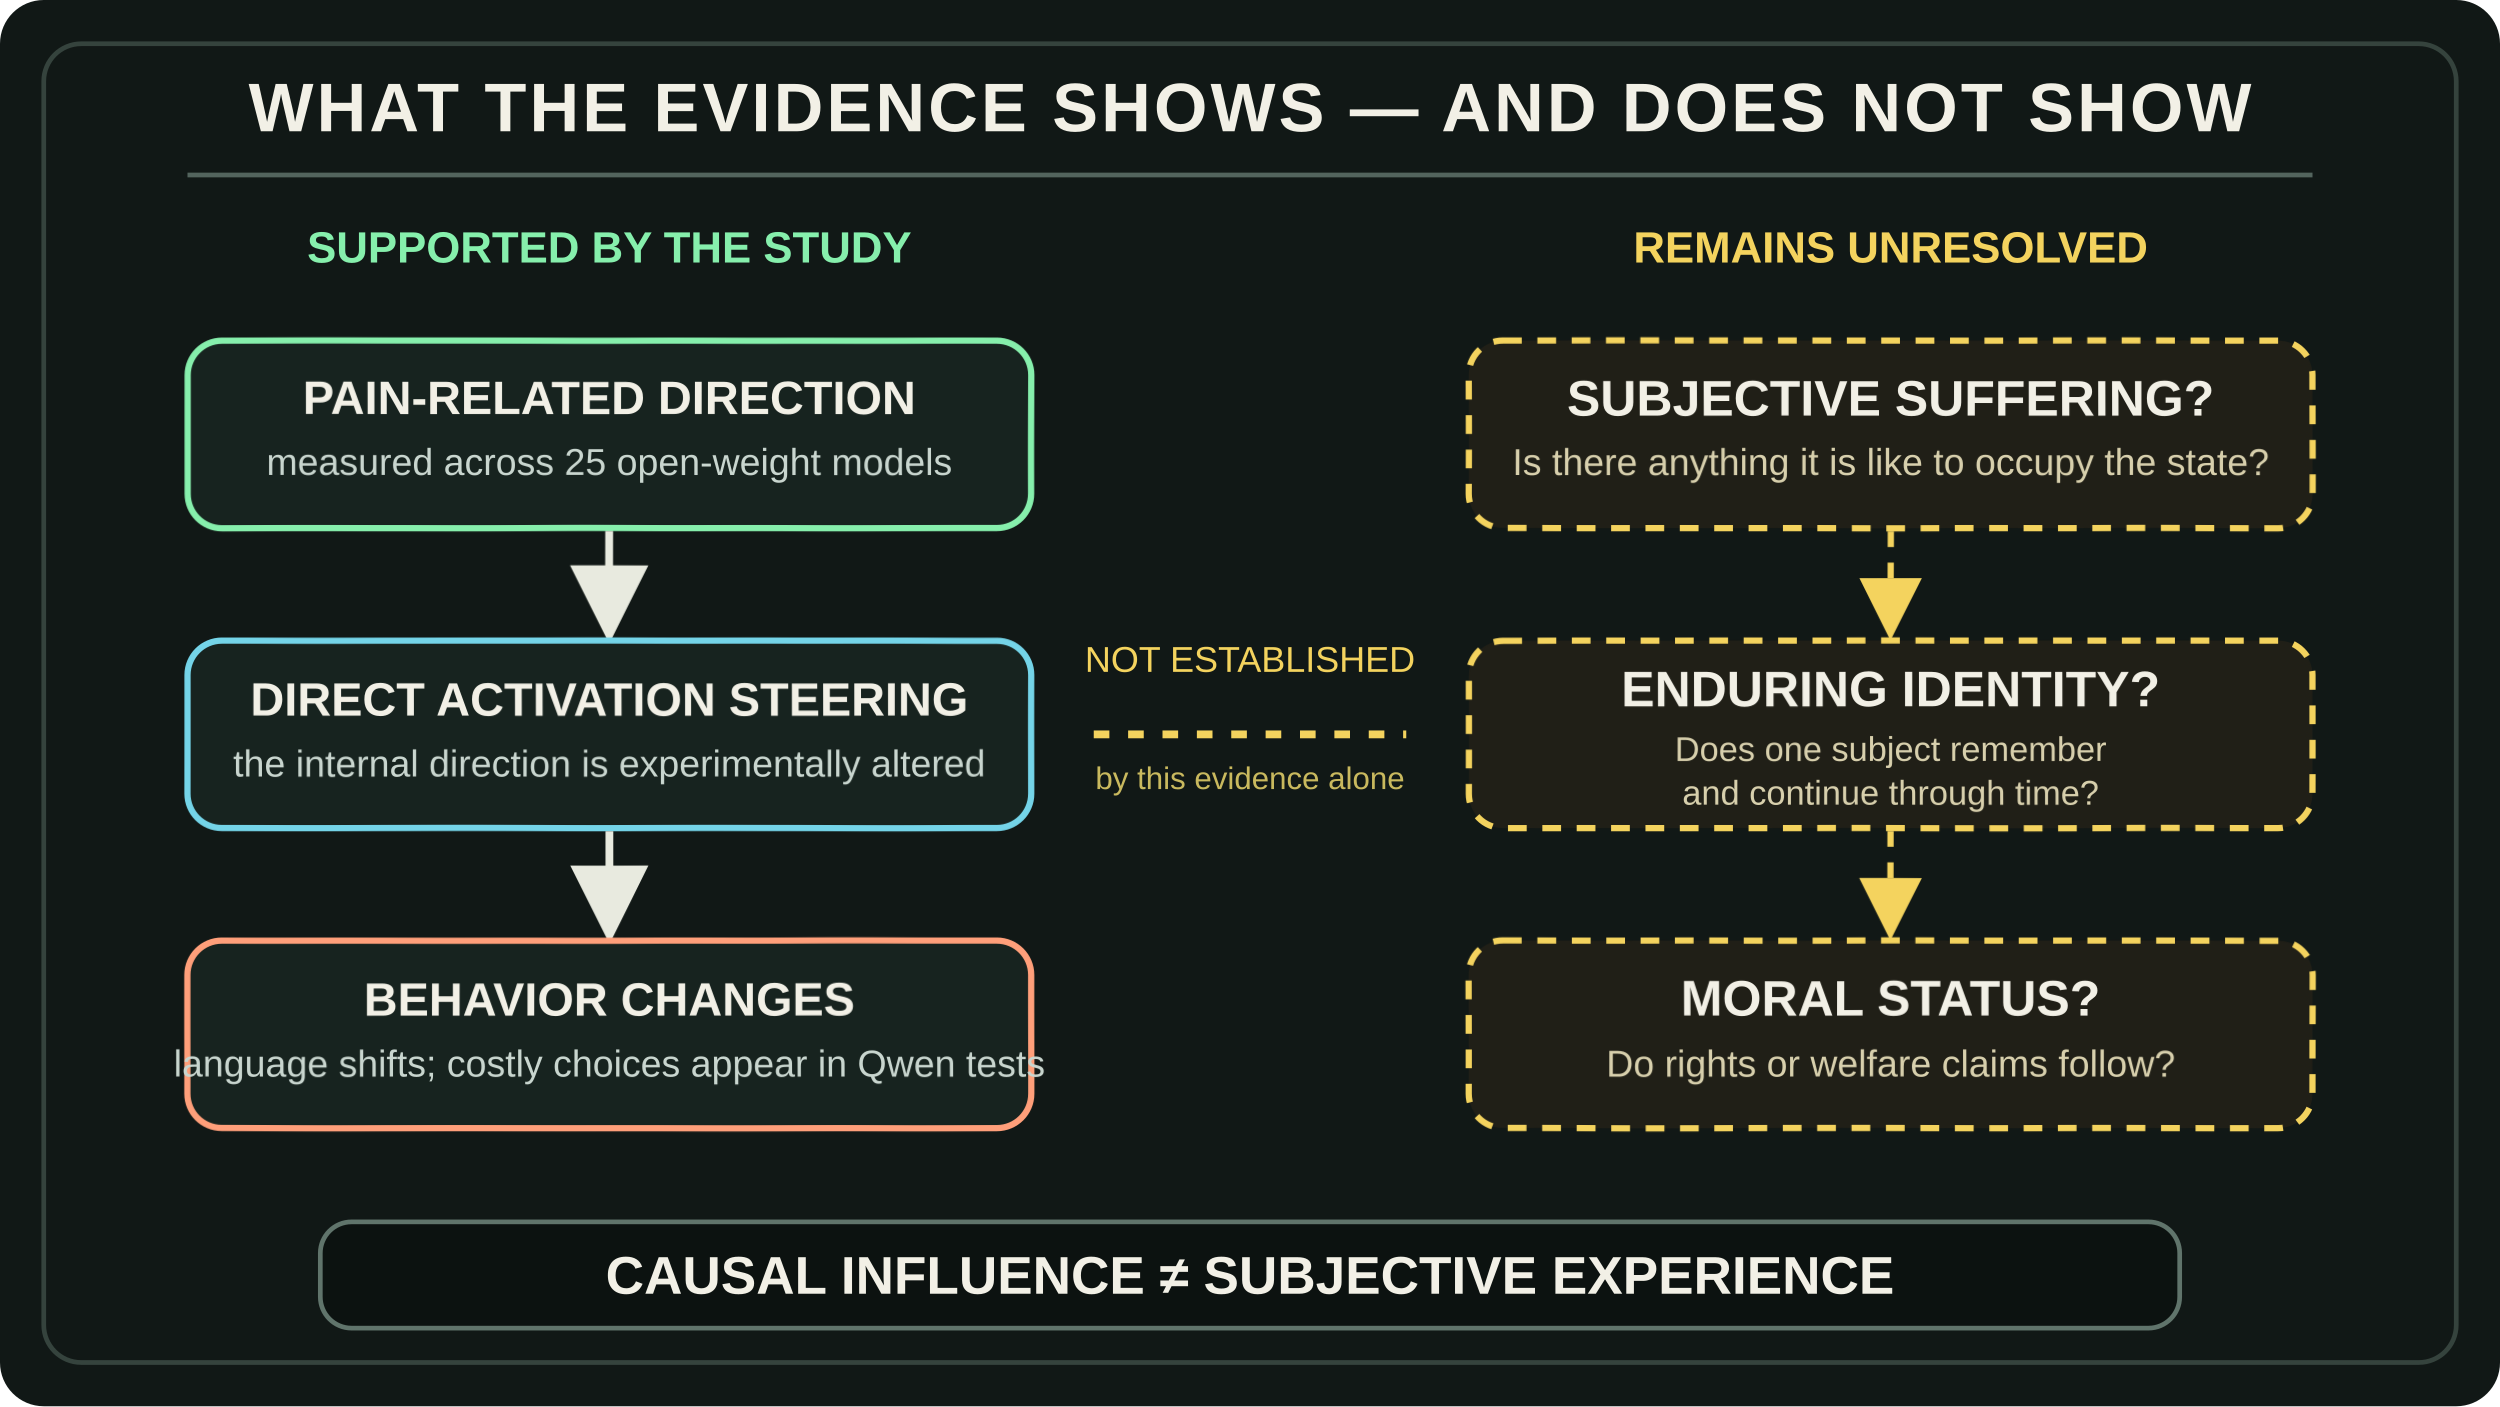
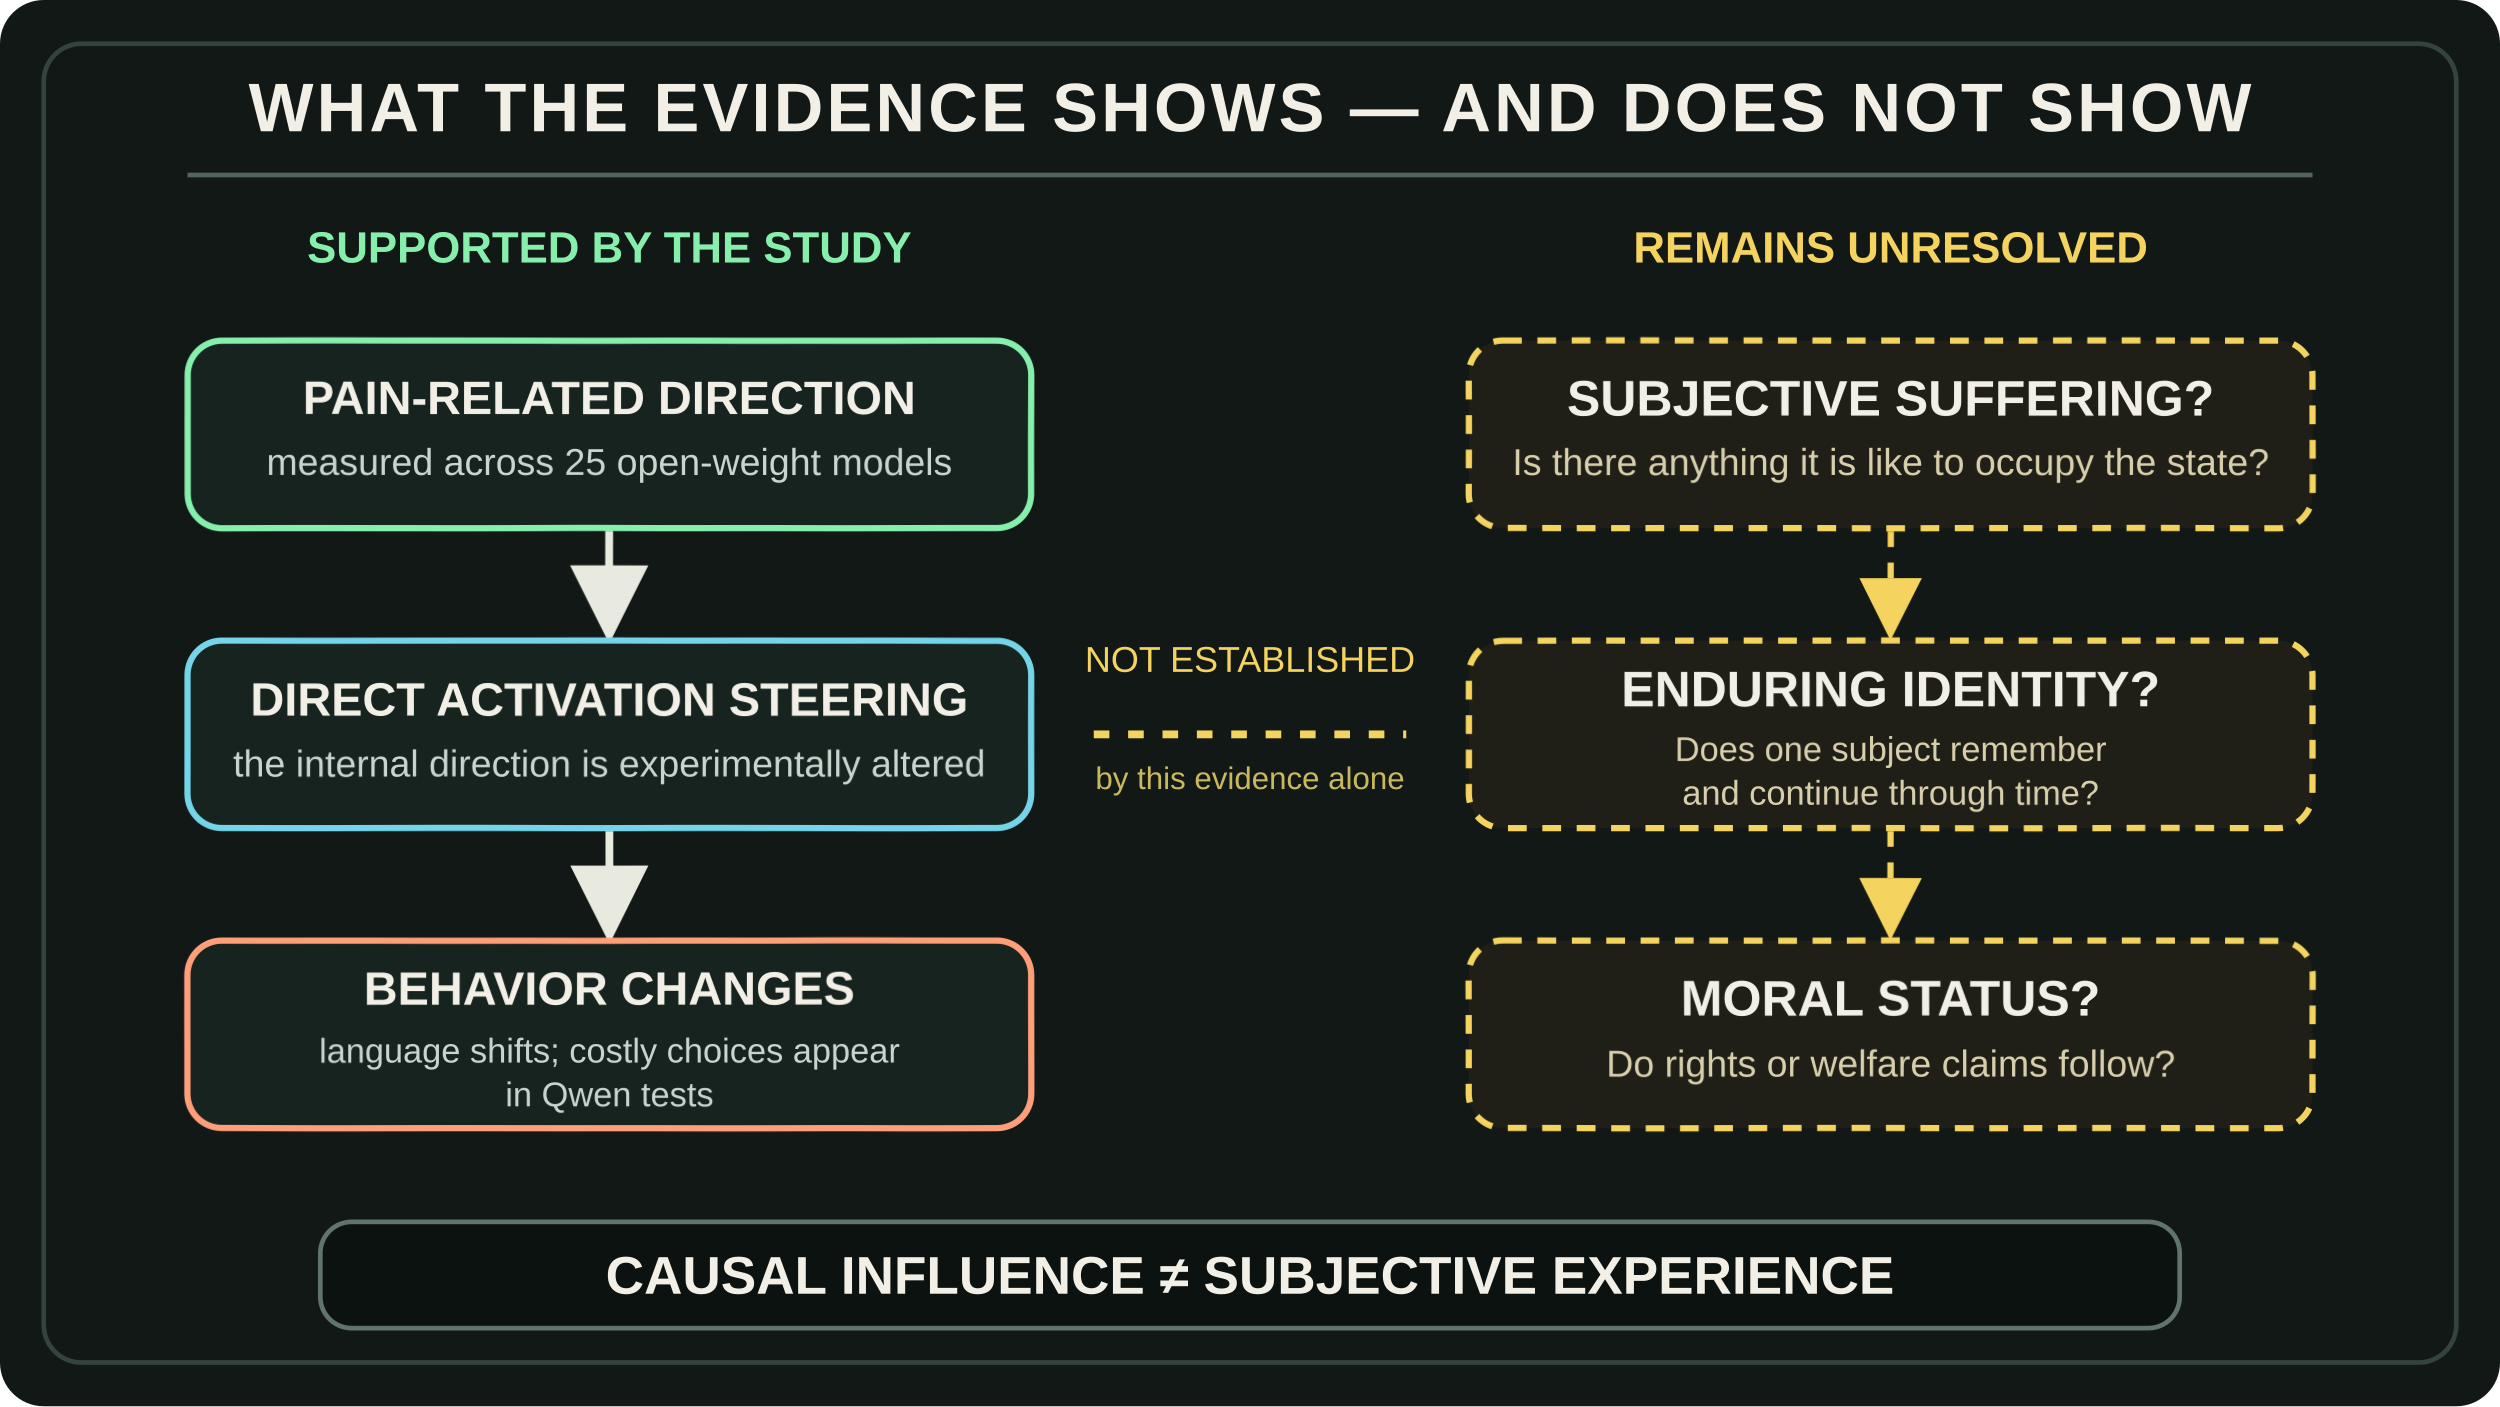
<svg xmlns="http://www.w3.org/2000/svg" width="1600" height="900" viewBox="0 0 1600 900" role="img" aria-labelledby="title desc">
  <defs>
    <marker id="arrowSolid" viewBox="0 0 10 10" refX="8" refY="5" markerWidth="10" markerHeight="10" orient="auto-start-reverse">
      <path d="M0 0 L10 5 L0 10 Z" fill="#e8eadf" />
    </marker>
    <marker id="arrowDotted" viewBox="0 0 10 10" refX="8" refY="5" markerWidth="10" markerHeight="10" orient="auto-start-reverse">
      <path d="M0 0 L10 5 L0 10 Z" fill="#f4d35e" />
    </marker>
    <filter id="chalk" x="-5%" y="-5%" width="110%" height="110%">
      <feTurbulence type="fractalNoise" baseFrequency="0.012" numOctaves="1" seed="7" result="noise" />
      <feDisplacementMap in="SourceGraphic" in2="noise" scale="0.6" />
    </filter>
  </defs>
  <rect width="1600" height="900" rx="28" fill="#111816" />
  <rect x="28" y="28" width="1544" height="844" rx="24" fill="none" stroke="#35433d" stroke-width="3" />
  <g font-family="Arial, Helvetica, sans-serif" fill="#f2f0e6">
    <text x="800" y="84" text-anchor="middle" font-size="44" font-weight="700" letter-spacing="2">WHAT THE EVIDENCE SHOWS — AND DOES NOT SHOW</text>
    <line x1="120" y1="112" x2="1480" y2="112" stroke="#53645d" stroke-width="3" />
    <text x="390" y="168" text-anchor="middle" font-size="28" font-weight="700" fill="#86efac">SUPPORTED BY THE STUDY</text>
    <text x="1210" y="168" text-anchor="middle" font-size="28" font-weight="700" fill="#f4d35e">REMAINS UNRESOLVED</text>
    <g filter="url(#chalk)">
      <rect x="120" y="218" width="540" height="120" rx="22" fill="#17231f" stroke="#86efac" stroke-width="4" />
      <text x="390" y="265" text-anchor="middle" font-size="30" font-weight="700">PAIN-RELATED DIRECTION</text>
      <text x="390" y="304" text-anchor="middle" font-size="24" fill="#c9d6cf">measured across 25 open-weight models</text>
      <line x1="390" y1="340" x2="390" y2="402" stroke="#e8eadf" stroke-width="5" marker-end="url(#arrowSolid)" />
      <rect x="120" y="410" width="540" height="120" rx="22" fill="#17231f" stroke="#74d4e8" stroke-width="4" />
      <text x="390" y="458" text-anchor="middle" font-size="30" font-weight="700">DIRECT ACTIVATION STEERING</text>
      <text x="390" y="497" text-anchor="middle" font-size="24" fill="#c9d6cf">the internal direction is experimentally altered</text>
      <line x1="390" y1="532" x2="390" y2="594" stroke="#e8eadf" stroke-width="5" marker-end="url(#arrowSolid)" />
      <rect x="120" y="602" width="540" height="120" rx="22" fill="#17231f" stroke="#ff9f7a" stroke-width="4" />
-       <text x="390" y="650" text-anchor="middle" font-size="30" font-weight="700">BEHAVIOR CHANGES</text>
-       <text x="390" y="689" text-anchor="middle" font-size="24" fill="#c9d6cf">language shifts; costly choices appear in Qwen tests</text>
+       <text x="390" y="643" text-anchor="middle" font-size="30" font-weight="700">BEHAVIOR CHANGES</text>
+       <text x="390" y="680" text-anchor="middle" font-size="22" fill="#c9d6cf">language shifts; costly choices appear</text>
+       <text x="390" y="708" text-anchor="middle" font-size="22" fill="#c9d6cf">in Qwen tests</text>
    </g>
    <g filter="url(#chalk)">
      <rect x="940" y="218" width="540" height="120" rx="22" fill="#201f17" stroke="#f4d35e" stroke-width="4" stroke-dasharray="12 10" />
      <text x="1210" y="266" text-anchor="middle" font-size="32" font-weight="700">SUBJECTIVE SUFFERING?</text>
      <text x="1210" y="304" text-anchor="middle" font-size="24" fill="#d8d0ad">Is there anything it is like to occupy the state?</text>
      <line x1="1210" y1="340" x2="1210" y2="402" stroke="#f4d35e" stroke-width="4" stroke-dasharray="10 10" marker-end="url(#arrowDotted)" />
      <rect x="940" y="410" width="540" height="120" rx="22" fill="#201f17" stroke="#f4d35e" stroke-width="4" stroke-dasharray="12 10" />
      <text x="1210" y="452" text-anchor="middle" font-size="32" font-weight="700">ENDURING IDENTITY?</text>
      <text x="1210" y="487" text-anchor="middle" font-size="22" fill="#d8d0ad">Does one subject remember</text>
      <text x="1210" y="515" text-anchor="middle" font-size="22" fill="#d8d0ad">and continue through time?</text>
      <line x1="1210" y1="532" x2="1210" y2="594" stroke="#f4d35e" stroke-width="4" stroke-dasharray="10 10" marker-end="url(#arrowDotted)" />
      <rect x="940" y="602" width="540" height="120" rx="22" fill="#201f17" stroke="#f4d35e" stroke-width="4" stroke-dasharray="12 10" />
      <text x="1210" y="650" text-anchor="middle" font-size="32" font-weight="700">MORAL STATUS?</text>
      <text x="1210" y="689" text-anchor="middle" font-size="24" fill="#d8d0ad">Do rights or welfare claims follow?</text>
    </g>
    <line x1="700" y1="470" x2="900" y2="470" stroke="#f4d35e" stroke-width="5" stroke-dasharray="10 12" />
    <text x="800" y="430" text-anchor="middle" font-size="23" fill="#f4d35e">NOT ESTABLISHED</text>
    <text x="800" y="505" text-anchor="middle" font-size="20" fill="#c9b95e">by this evidence alone</text>
    <rect x="205" y="782" width="1190" height="68" rx="20" fill="#0c1210" stroke="#60746b" stroke-width="3" />
    <text x="800" y="828" text-anchor="middle" font-size="34" font-weight="700">CAUSAL INFLUENCE  ≠  SUBJECTIVE EXPERIENCE</text>
  </g>
</svg>
